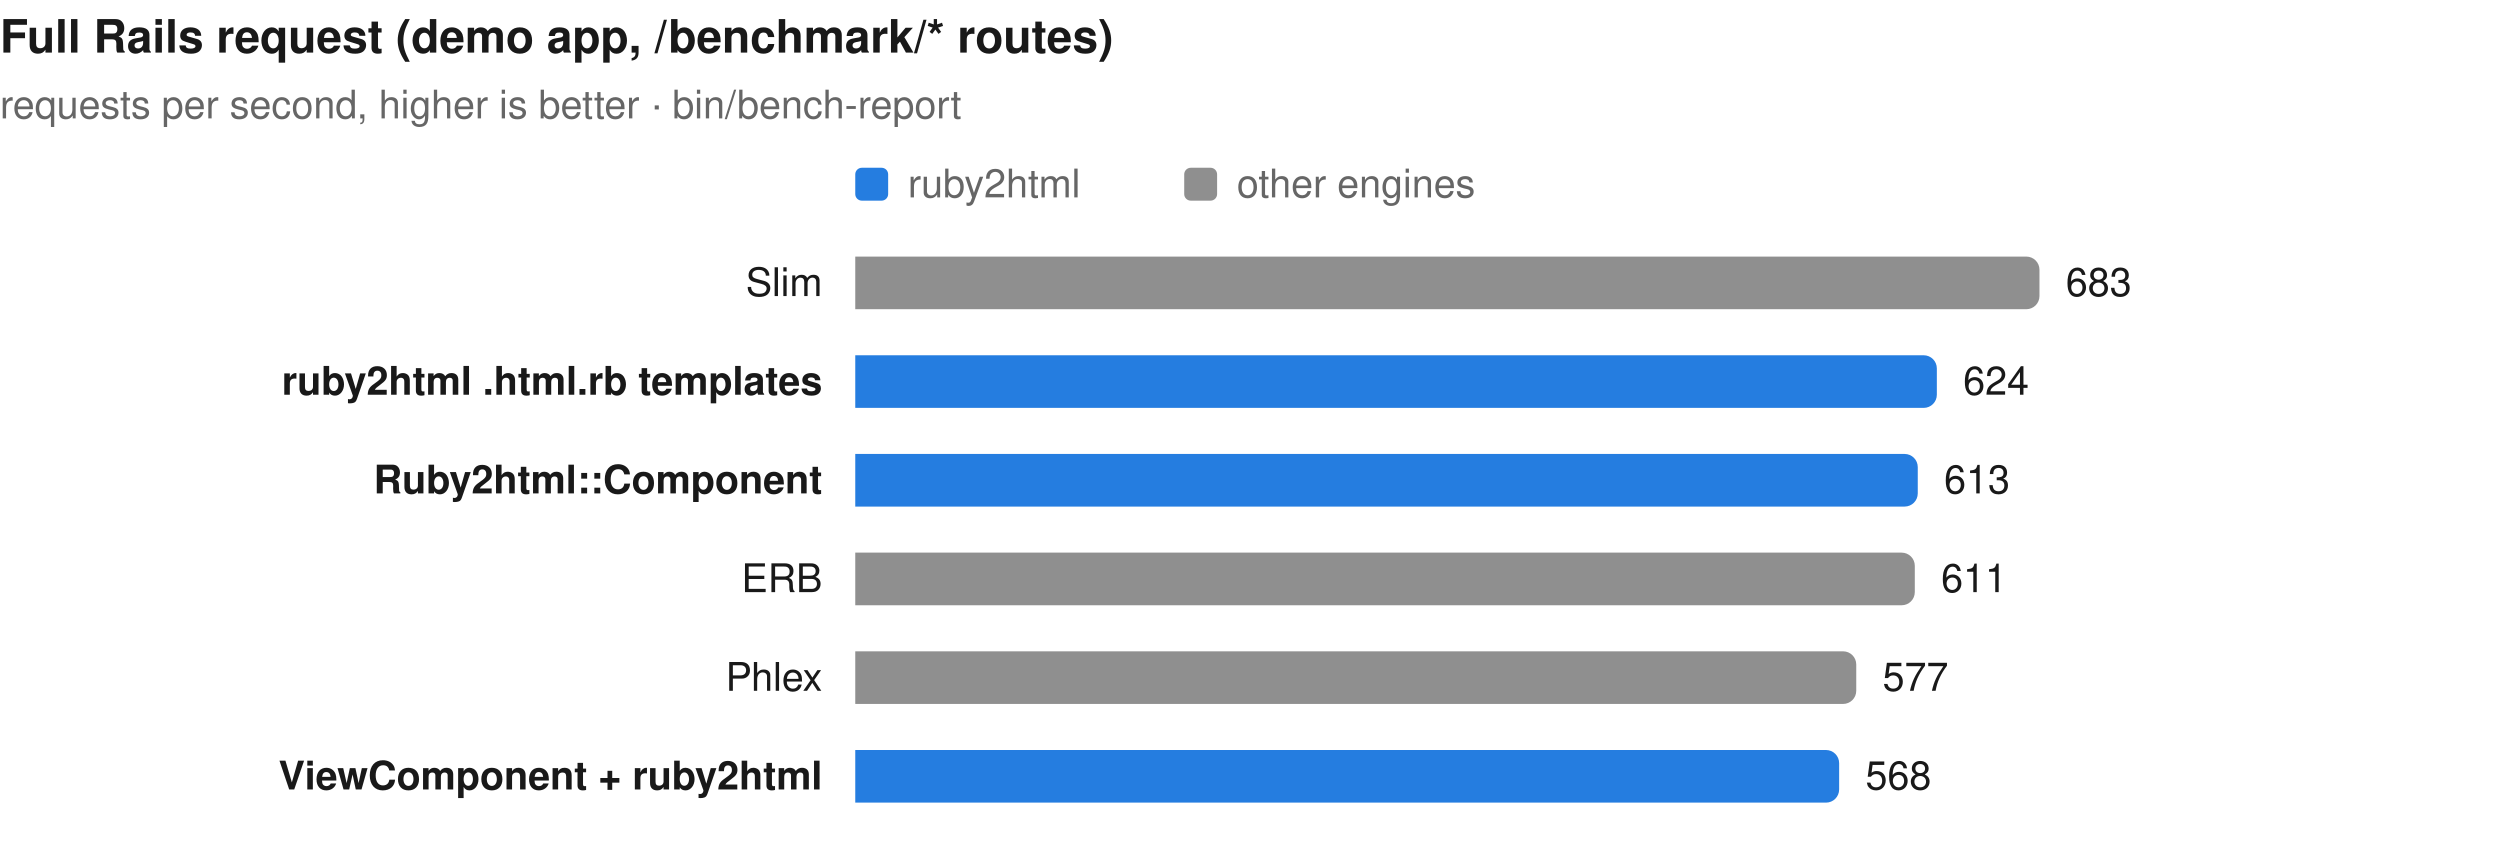
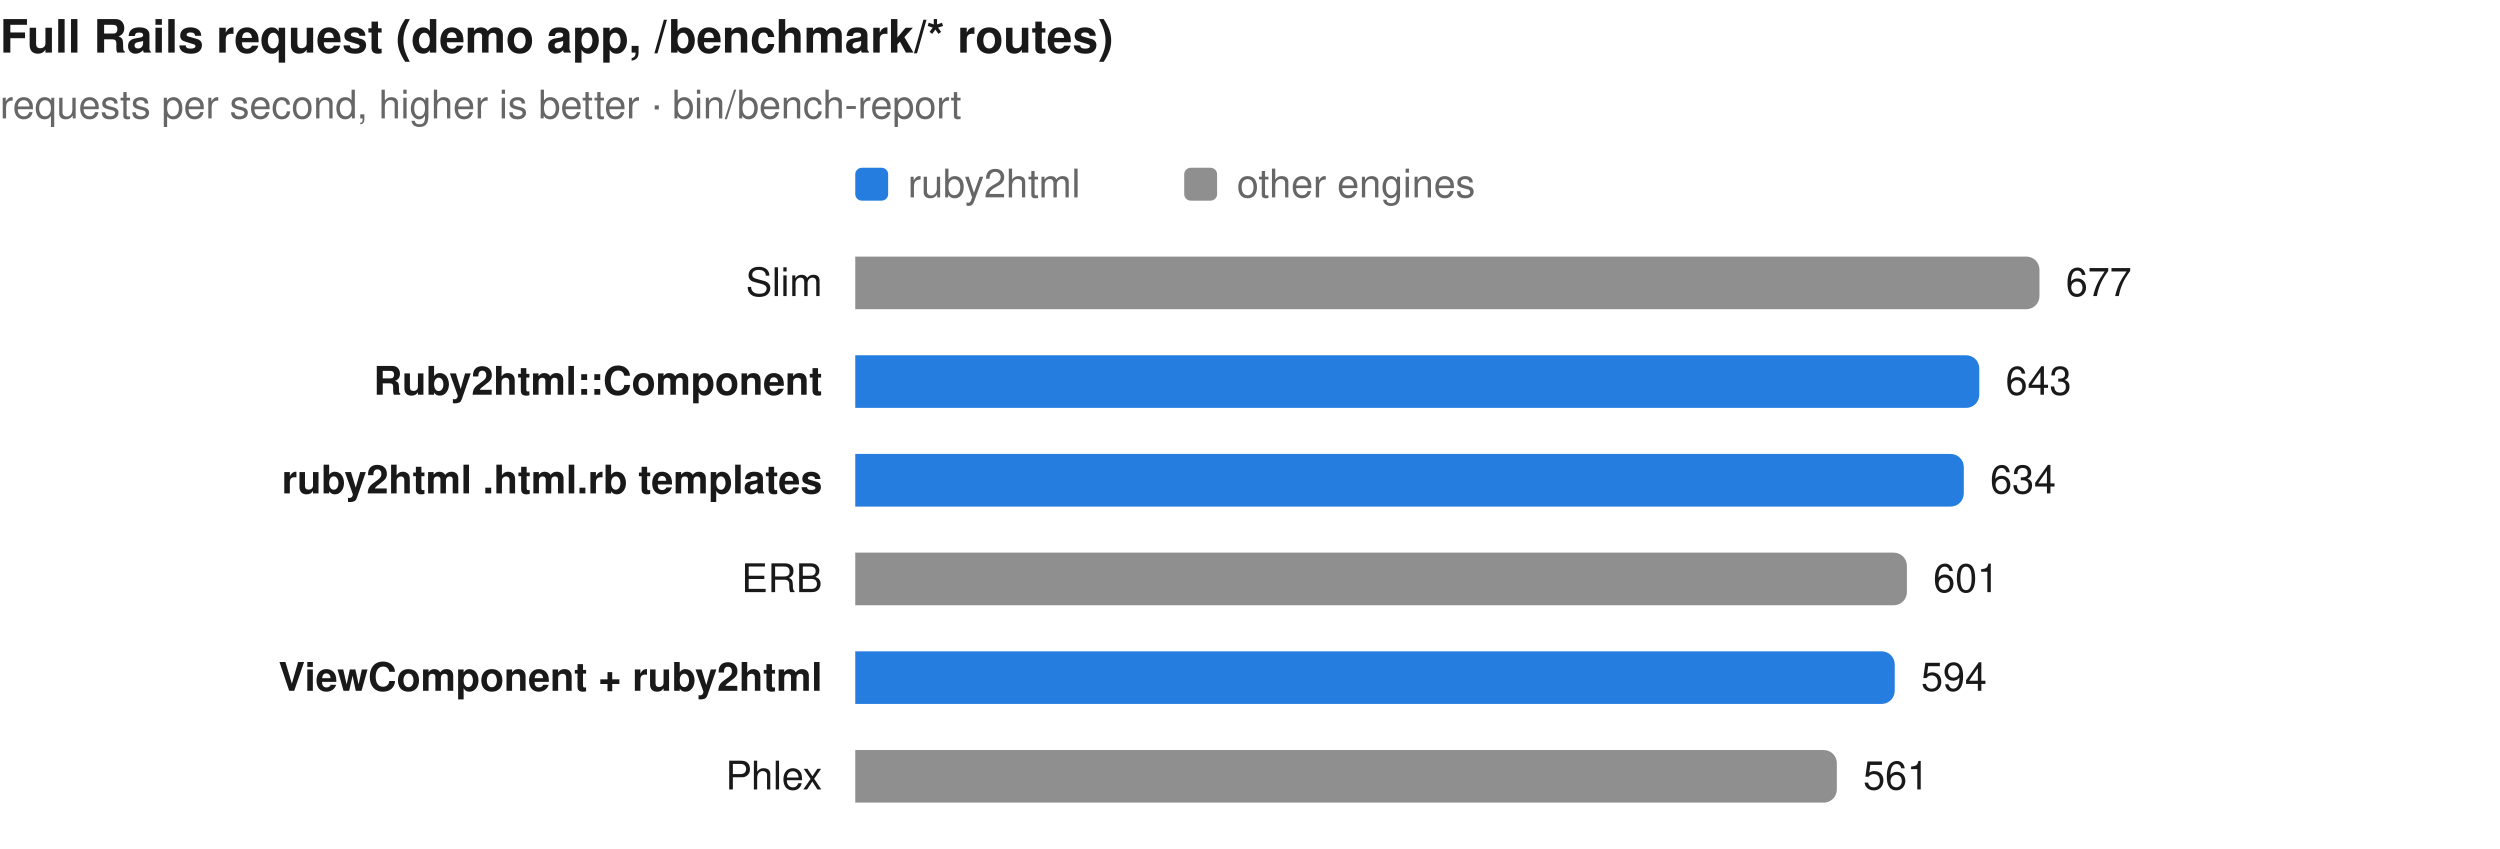
<svg xmlns="http://www.w3.org/2000/svg" width="760" height="258" viewBox="0 0 760 258" font-family="-apple-system, BlinkMacSystemFont, 'Segoe UI', Helvetica, Arial, sans-serif" role="img" aria-label="Full Rails request (demo app, /benchmark/* routes)">
  <text x="0" y="16" font-size="14" font-weight="600" fill="#191919">Full Rails request (demo app, /benchmark/* routes)</text>
  <text x="0" y="36" font-size="12" fill="#666666">requests per second, higher is better · bin/bench-report</text>
  <rect x="260" y="51" width="10" height="10" rx="2" fill="#257de0" />
  <text x="276" y="60" font-size="12" fill="#666666">ruby2html</text>
  <rect x="360" y="51" width="10" height="10" rx="2" fill="#8f8f8f" />
  <text x="376" y="60" font-size="12" fill="#666666">other engines</text>
  <text x="250" y="90" font-size="12" text-anchor="end" fill="#191919">Slim</text>
  <path d="M260,78 h356.0 a4.0,4.0 0 0 1 4.0,4.0 v8.0 a4.0,4.0 0 0 1 -4.0,4.0 h-356.0 z" fill="#8f8f8f" />
-   <text x="628.0" y="90" font-size="12" fill="#191919">683</text>
-   <text x="250" y="120" font-size="12" text-anchor="end" fill="#191919" font-weight="600">ruby2html .html.rb templates</text>
-   <path d="M260,108 h324.8 a4.0,4.0 0 0 1 4.0,4.0 v8.0 a4.0,4.0 0 0 1 -4.0,4.0 h-324.8 z" fill="#257de0" />
-   <text x="596.8" y="120" font-size="12" fill="#191919">624</text>
-   <text x="250" y="150" font-size="12" text-anchor="end" fill="#191919" font-weight="600">Ruby2html::Component</text>
-   <path d="M260,138 h319.0 a4.0,4.0 0 0 1 4.0,4.0 v8.0 a4.0,4.0 0 0 1 -4.0,4.0 h-319.0 z" fill="#257de0" />
-   <text x="591.0" y="150" font-size="12" fill="#191919">613</text>
+   <text x="628.0" y="90" font-size="12" fill="#191919">677</text>
+   <text x="250" y="120" font-size="12" text-anchor="end" fill="#191919" font-weight="600">Ruby2html::Component</text>
+   <path d="M260,108 h337.7 a4.0,4.0 0 0 1 4.0,4.0 v8.0 a4.0,4.0 0 0 1 -4.0,4.0 h-337.7 z" fill="#257de0" />
+   <text x="609.7" y="120" font-size="12" fill="#191919">643</text>
+   <text x="250" y="150" font-size="12" text-anchor="end" fill="#191919" font-weight="600">ruby2html .html.rb templates</text>
+   <path d="M260,138 h333.0 a4.0,4.0 0 0 1 4.0,4.0 v8.0 a4.0,4.0 0 0 1 -4.0,4.0 h-333.0 z" fill="#257de0" />
+   <text x="605.0" y="150" font-size="12" fill="#191919">634</text>
  <text x="250" y="180" font-size="12" text-anchor="end" fill="#191919">ERB</text>
-   <path d="M260,168 h318.1 a4.0,4.0 0 0 1 4.0,4.0 v8.0 a4.0,4.0 0 0 1 -4.0,4.0 h-318.1 z" fill="#8f8f8f" />
-   <text x="590.1" y="180" font-size="12" fill="#191919">611</text>
-   <text x="250" y="210" font-size="12" text-anchor="end" fill="#191919">Phlex</text>
-   <path d="M260,198 h300.3 a4.0,4.0 0 0 1 4.0,4.0 v8.0 a4.0,4.0 0 0 1 -4.0,4.0 h-300.3 z" fill="#8f8f8f" />
-   <text x="572.3" y="210" font-size="12" fill="#191919">577</text>
-   <text x="250" y="240" font-size="12" text-anchor="end" fill="#191919" font-weight="600">ViewComponent + ruby2html</text>
-   <path d="M260,228 h295.1 a4.0,4.0 0 0 1 4.0,4.0 v8.0 a4.0,4.0 0 0 1 -4.0,4.0 h-295.1 z" fill="#257de0" />
-   <text x="567.1" y="240" font-size="12" fill="#191919">568</text>
+   <path d="M260,168 h315.7 a4.0,4.0 0 0 1 4.0,4.0 v8.0 a4.0,4.0 0 0 1 -4.0,4.0 h-315.7 z" fill="#8f8f8f" />
+   <text x="587.7" y="180" font-size="12" fill="#191919">601</text>
+   <text x="250" y="210" font-size="12" text-anchor="end" fill="#191919" font-weight="600">ViewComponent + ruby2html</text>
+   <path d="M260,198 h312.0 a4.0,4.0 0 0 1 4.0,4.0 v8.0 a4.0,4.0 0 0 1 -4.0,4.0 h-312.0 z" fill="#257de0" />
+   <text x="584.0" y="210" font-size="12" fill="#191919">594</text>
+   <text x="250" y="240" font-size="12" text-anchor="end" fill="#191919">Phlex</text>
+   <path d="M260,228 h294.4 a4.0,4.0 0 0 1 4.0,4.0 v8.0 a4.0,4.0 0 0 1 -4.0,4.0 h-294.4 z" fill="#8f8f8f" />
+   <text x="566.4" y="240" font-size="12" fill="#191919">561</text>
</svg>
